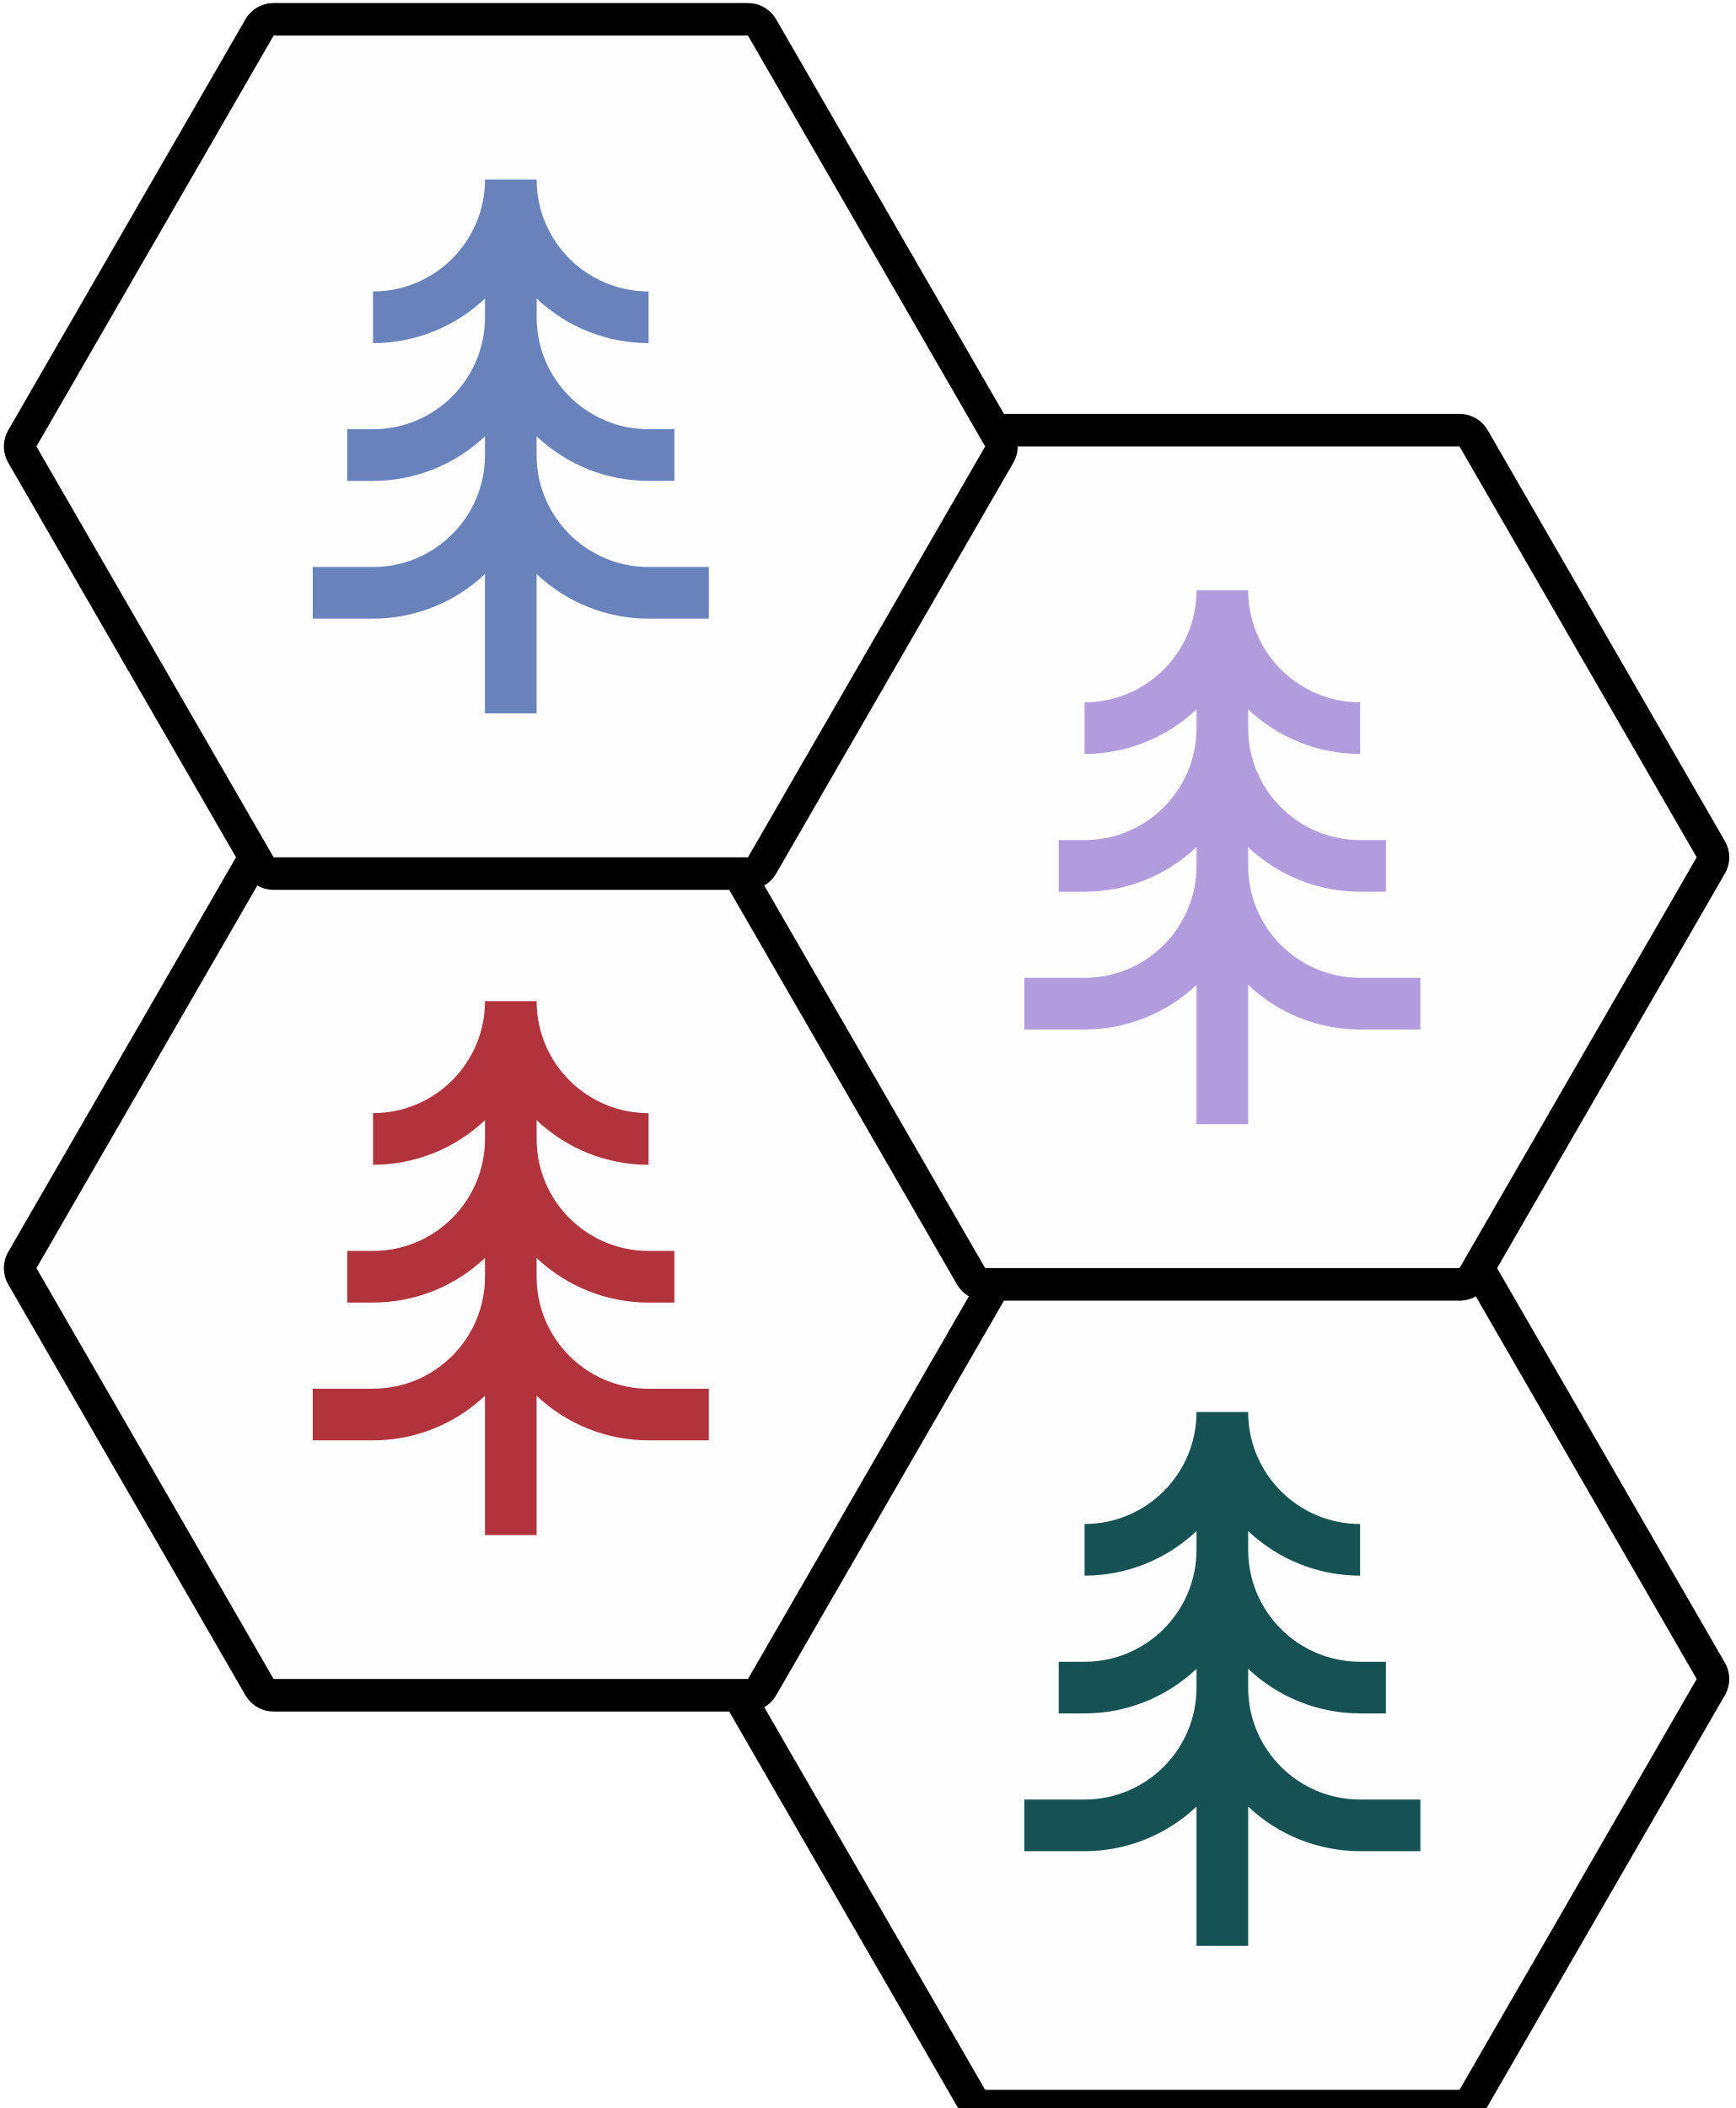
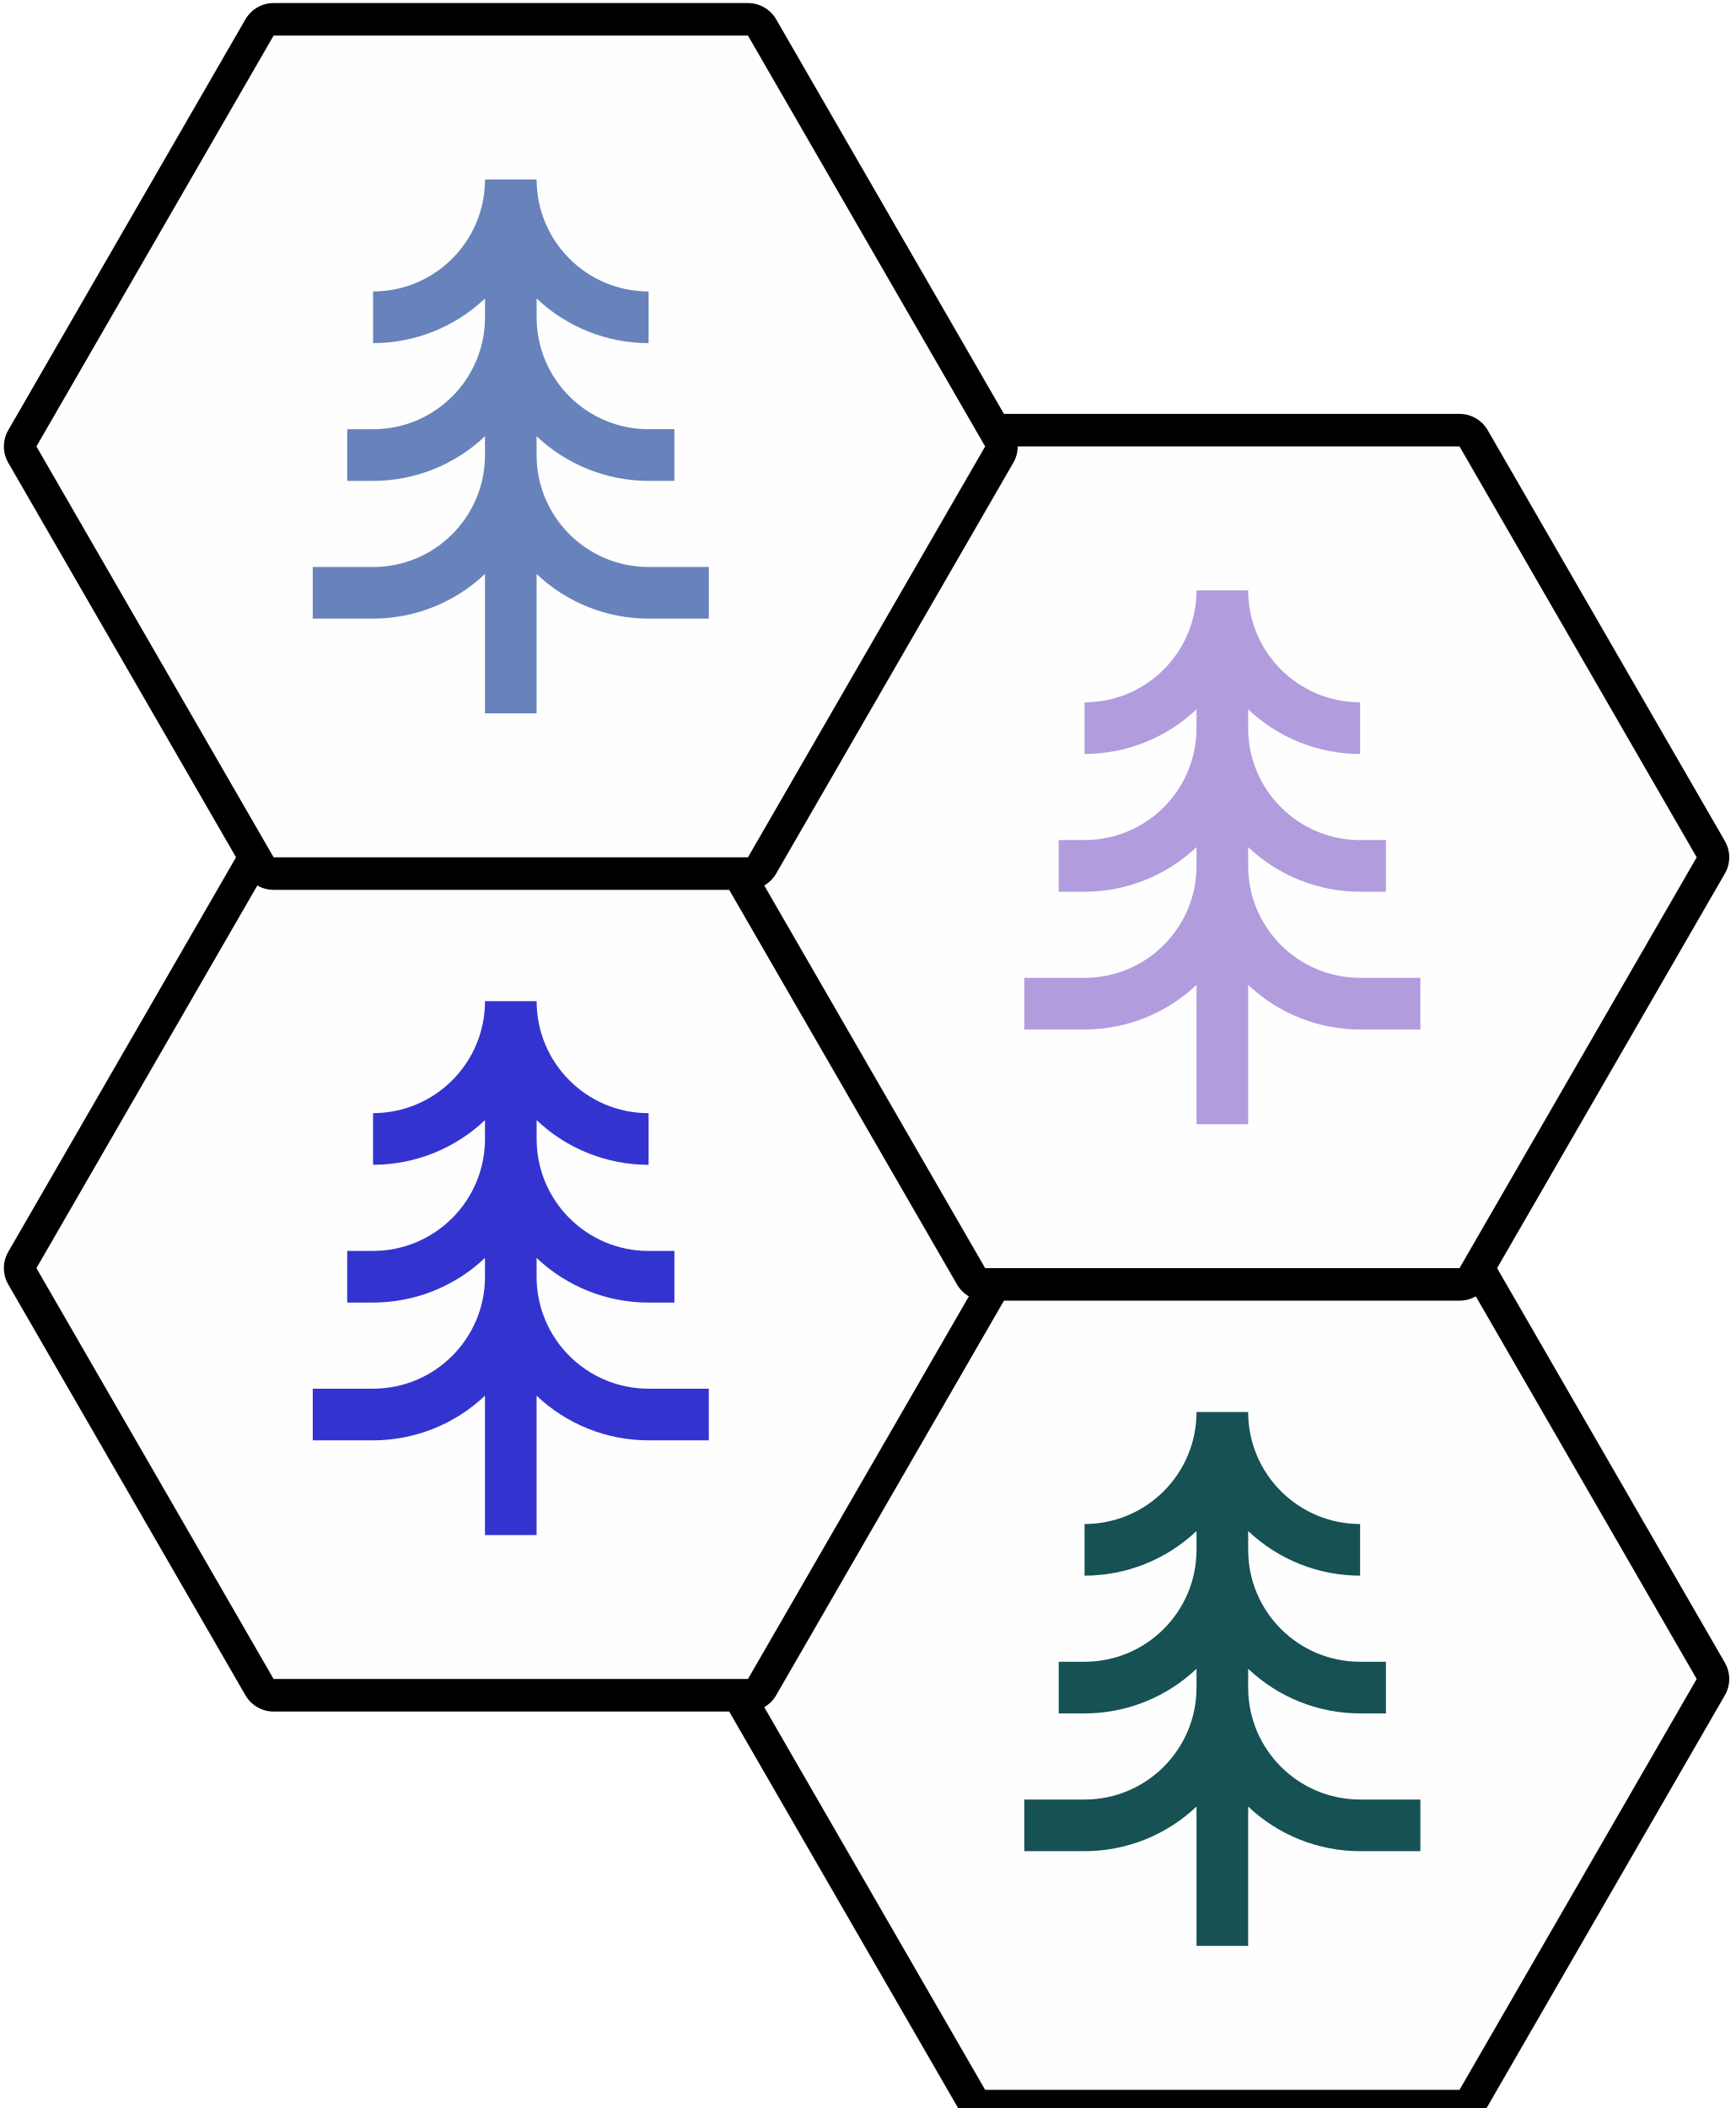
<svg xmlns="http://www.w3.org/2000/svg" width="2.1in" height="2.55in" viewBox="0 0 53.34 64.77" version="1.1" id="svg5">
  <defs id="defs2" />
  <g id="layer1">
    <path style="fill:#fefefe;stroke:#000000;stroke-width:7.559;stroke-linecap:round;stroke-linejoin:round;stroke-miterlimit:4;stroke-dasharray:none;stroke-opacity:1;paint-order:stroke markers fill;fill-opacity:1" id="path894-7" transform="matrix(0.2645833,0,0,0.2645833,-12.49042,-30.0987)" d="m 216.715,356.449 -55.092,-1e-5 -27.546,-47.711 27.546,-47.711 55.092,0 27.546,47.711 z" />
    <path d="m 33.327,55.292 h -1.852 v 1.587 h 1.852 a 5.003,5.003 0 0 0 3.44,-1.371 v 4.281 h 1.587 v -4.281 a 5.003,5.003 0 0 0 3.44,1.371 h 1.852 v -1.587 h -1.852 a 3.44,3.44 0 0 1 -3.44,-3.44 v -0.577 a 5.003,5.003 0 0 0 3.44,1.371 h 0.794 v -1.587 h -0.794 a 3.44,3.44 0 0 1 -3.44,-3.44 v -0.577 a 5.003,5.003 0 0 0 3.44,1.371 v -1.587 a 3.44,3.44 0 0 1 -3.44,-3.44 h -1.587 a 3.44,3.44 0 0 1 -3.44,3.44 v 1.587 a 5.003,5.003 0 0 0 3.44,-1.371 v 0.577 a 3.44,3.44 0 0 1 -3.44,3.44 h -0.794 v 1.587 h 0.794 a 5.003,5.003 0 0 0 3.44,-1.371 v 0.577 a 3.44,3.44 0 0 1 -3.44,3.44 z" id="path1170-5" style="fill:#165154;fill-opacity:1;stroke:none;stroke-width:0.265" />
    <path style="fill:#fefefe;stroke:#000000;stroke-width:7.559;stroke-linecap:round;stroke-linejoin:round;stroke-miterlimit:4;stroke-dasharray:none;stroke-opacity:1;paint-order:stroke markers fill;fill-opacity:1" id="path894-7-1" transform="matrix(0.2645833,0,0,0.2645833,-34.35512,-42.72229)" d="m 216.715,356.449 -55.092,-1e-5 -27.546,-47.711 27.546,-47.711 55.092,0 27.546,47.711 z" />
-     <path d="M 11.462,42.669 H 9.61 v 1.587 H 11.462 a 5.003,5.003 0 0 0 3.44,-1.371 v 4.281 h 1.587 v -4.281 a 5.003,5.003 0 0 0 3.44,1.371 h 1.852 v -1.587 h -1.852 a 3.44,3.44 0 0 1 -3.44,-3.44 v -0.577 a 5.003,5.003 0 0 0 3.44,1.371 h 0.794 v -1.587 h -0.794 A 3.44,3.44 0 0 1 16.49,34.996 v -0.577 a 5.003,5.003 0 0 0 3.44,1.371 v -1.587 A 3.44,3.44 0 0 1 16.49,30.762 h -1.587 a 3.44,3.44 0 0 1 -3.44,3.44 v 1.587 a 5.003,5.003 0 0 0 3.44,-1.371 v 0.577 a 3.44,3.44 0 0 1 -3.44,3.44 h -0.794 v 1.587 h 0.794 a 5.003,5.003 0 0 0 3.44,-1.371 v 0.577 a 3.44,3.44 0 0 1 -3.44,3.44 z" id="path1170-5-3" style="fill:#b1343c;fill-opacity:1;stroke:none;stroke-width:0.265" />
+     <path d="M 11.462,42.669 H 9.61 v 1.587 H 11.462 a 5.003,5.003 0 0 0 3.44,-1.371 v 4.281 h 1.587 v -4.281 a 5.003,5.003 0 0 0 3.44,1.371 h 1.852 v -1.587 h -1.852 a 3.44,3.44 0 0 1 -3.44,-3.44 v -0.577 a 5.003,5.003 0 0 0 3.44,1.371 h 0.794 v -1.587 h -0.794 A 3.44,3.44 0 0 1 16.49,34.996 v -0.577 a 5.003,5.003 0 0 0 3.44,1.371 v -1.587 A 3.44,3.44 0 0 1 16.49,30.762 h -1.587 a 3.44,3.44 0 0 1 -3.44,3.44 v 1.587 a 5.003,5.003 0 0 0 3.44,-1.371 v 0.577 a 3.44,3.44 0 0 1 -3.44,3.44 h -0.794 v 1.587 h 0.794 a 5.003,5.003 0 0 0 3.44,-1.371 v 0.577 a 3.44,3.44 0 0 1 -3.44,3.44 z" id="path1170-5-3" style="fill:#3334d0;fill-opacity:1;stroke:none;stroke-width:0.265" />
    <path style="fill:#fefefe;stroke:#000000;stroke-width:7.559;stroke-linecap:round;stroke-linejoin:round;stroke-miterlimit:4;stroke-dasharray:none;stroke-opacity:1;paint-order:stroke markers fill;fill-opacity:1" id="path894-7-1-5" transform="matrix(0.2645833,0,0,0.2645833,-12.49042,-55.34588)" d="m 216.715,356.449 -55.092,-1e-5 -27.546,-47.711 27.546,-47.711 55.092,0 27.546,47.711 z" />
    <path d="m 33.327,30.045 h -1.852 v 1.587 h 1.852 a 5.003,5.003 0 0 0 3.44,-1.371 v 4.281 h 1.587 v -4.281 a 5.003,5.003 0 0 0 3.44,1.371 h 1.852 v -1.587 h -1.852 A 3.44,3.44 0 0 1 38.354,26.605 v -0.577 a 5.003,5.003 0 0 0 3.44,1.371 h 0.794 v -1.587 h -0.794 a 3.44,3.44 0 0 1 -3.44,-3.44 v -0.577 a 5.003,5.003 0 0 0 3.44,1.371 v -1.587 a 3.44,3.44 0 0 1 -3.44,-3.44 h -1.587 a 3.44,3.44 0 0 1 -3.44,3.44 v 1.587 a 5.003,5.003 0 0 0 3.44,-1.371 v 0.577 a 3.44,3.44 0 0 1 -3.44,3.44 h -0.794 v 1.587 h 0.794 a 5.003,5.003 0 0 0 3.44,-1.371 v 0.577 a 3.44,3.44 0 0 1 -3.44,3.44 z" id="path1170-5-3-8" style="fill:#b19cde;fill-opacity:1;stroke:none;stroke-width:0.265;stroke-opacity:1" />
    <path style="fill:#fefefe;stroke:#000000;stroke-width:7.559;stroke-linecap:round;stroke-linejoin:round;stroke-miterlimit:4;stroke-dasharray:none;stroke-opacity:1;paint-order:stroke markers fill;fill-opacity:1" id="path894-7-1-5-6" transform="matrix(0.2645833,0,0,0.2645833,-34.35511,-67.96947)" d="m 216.715,356.449 -55.092,-1e-5 -27.546,-47.711 27.546,-47.711 55.092,0 27.546,47.711 z" />
    <path d="M 11.462,17.421 H 9.61 v 1.587 h 1.852 a 5.003,5.003 0 0 0 3.44,-1.371 v 4.281 h 1.587 v -4.281 a 5.003,5.003 0 0 0 3.44,1.371 h 1.852 v -1.587 h -1.852 a 3.44,3.44 0 0 1 -3.44,-3.44 v -0.577 a 5.003,5.003 0 0 0 3.44,1.371 h 0.794 v -1.587 h -0.794 A 3.44,3.44 0 0 1 16.49,9.749 V 9.172 a 5.003,5.003 0 0 0 3.44,1.371 V 8.955 A 3.44,3.44 0 0 1 16.49,5.515 h -1.587 a 3.44,3.44 0 0 1 -3.44,3.44 v 1.588 a 5.003,5.003 0 0 0 3.44,-1.371 v 0.577 a 3.44,3.44 0 0 1 -3.44,3.44 h -0.794 v 1.587 h 0.794 a 5.003,5.003 0 0 0 3.44,-1.371 v 0.577 a 3.44,3.44 0 0 1 -3.44,3.44 z" id="path1170-5-3-8-7" style="fill:#6883bb;fill-opacity:1;stroke:none;stroke-width:0.265;stroke-opacity:1" />
  </g>
</svg>
